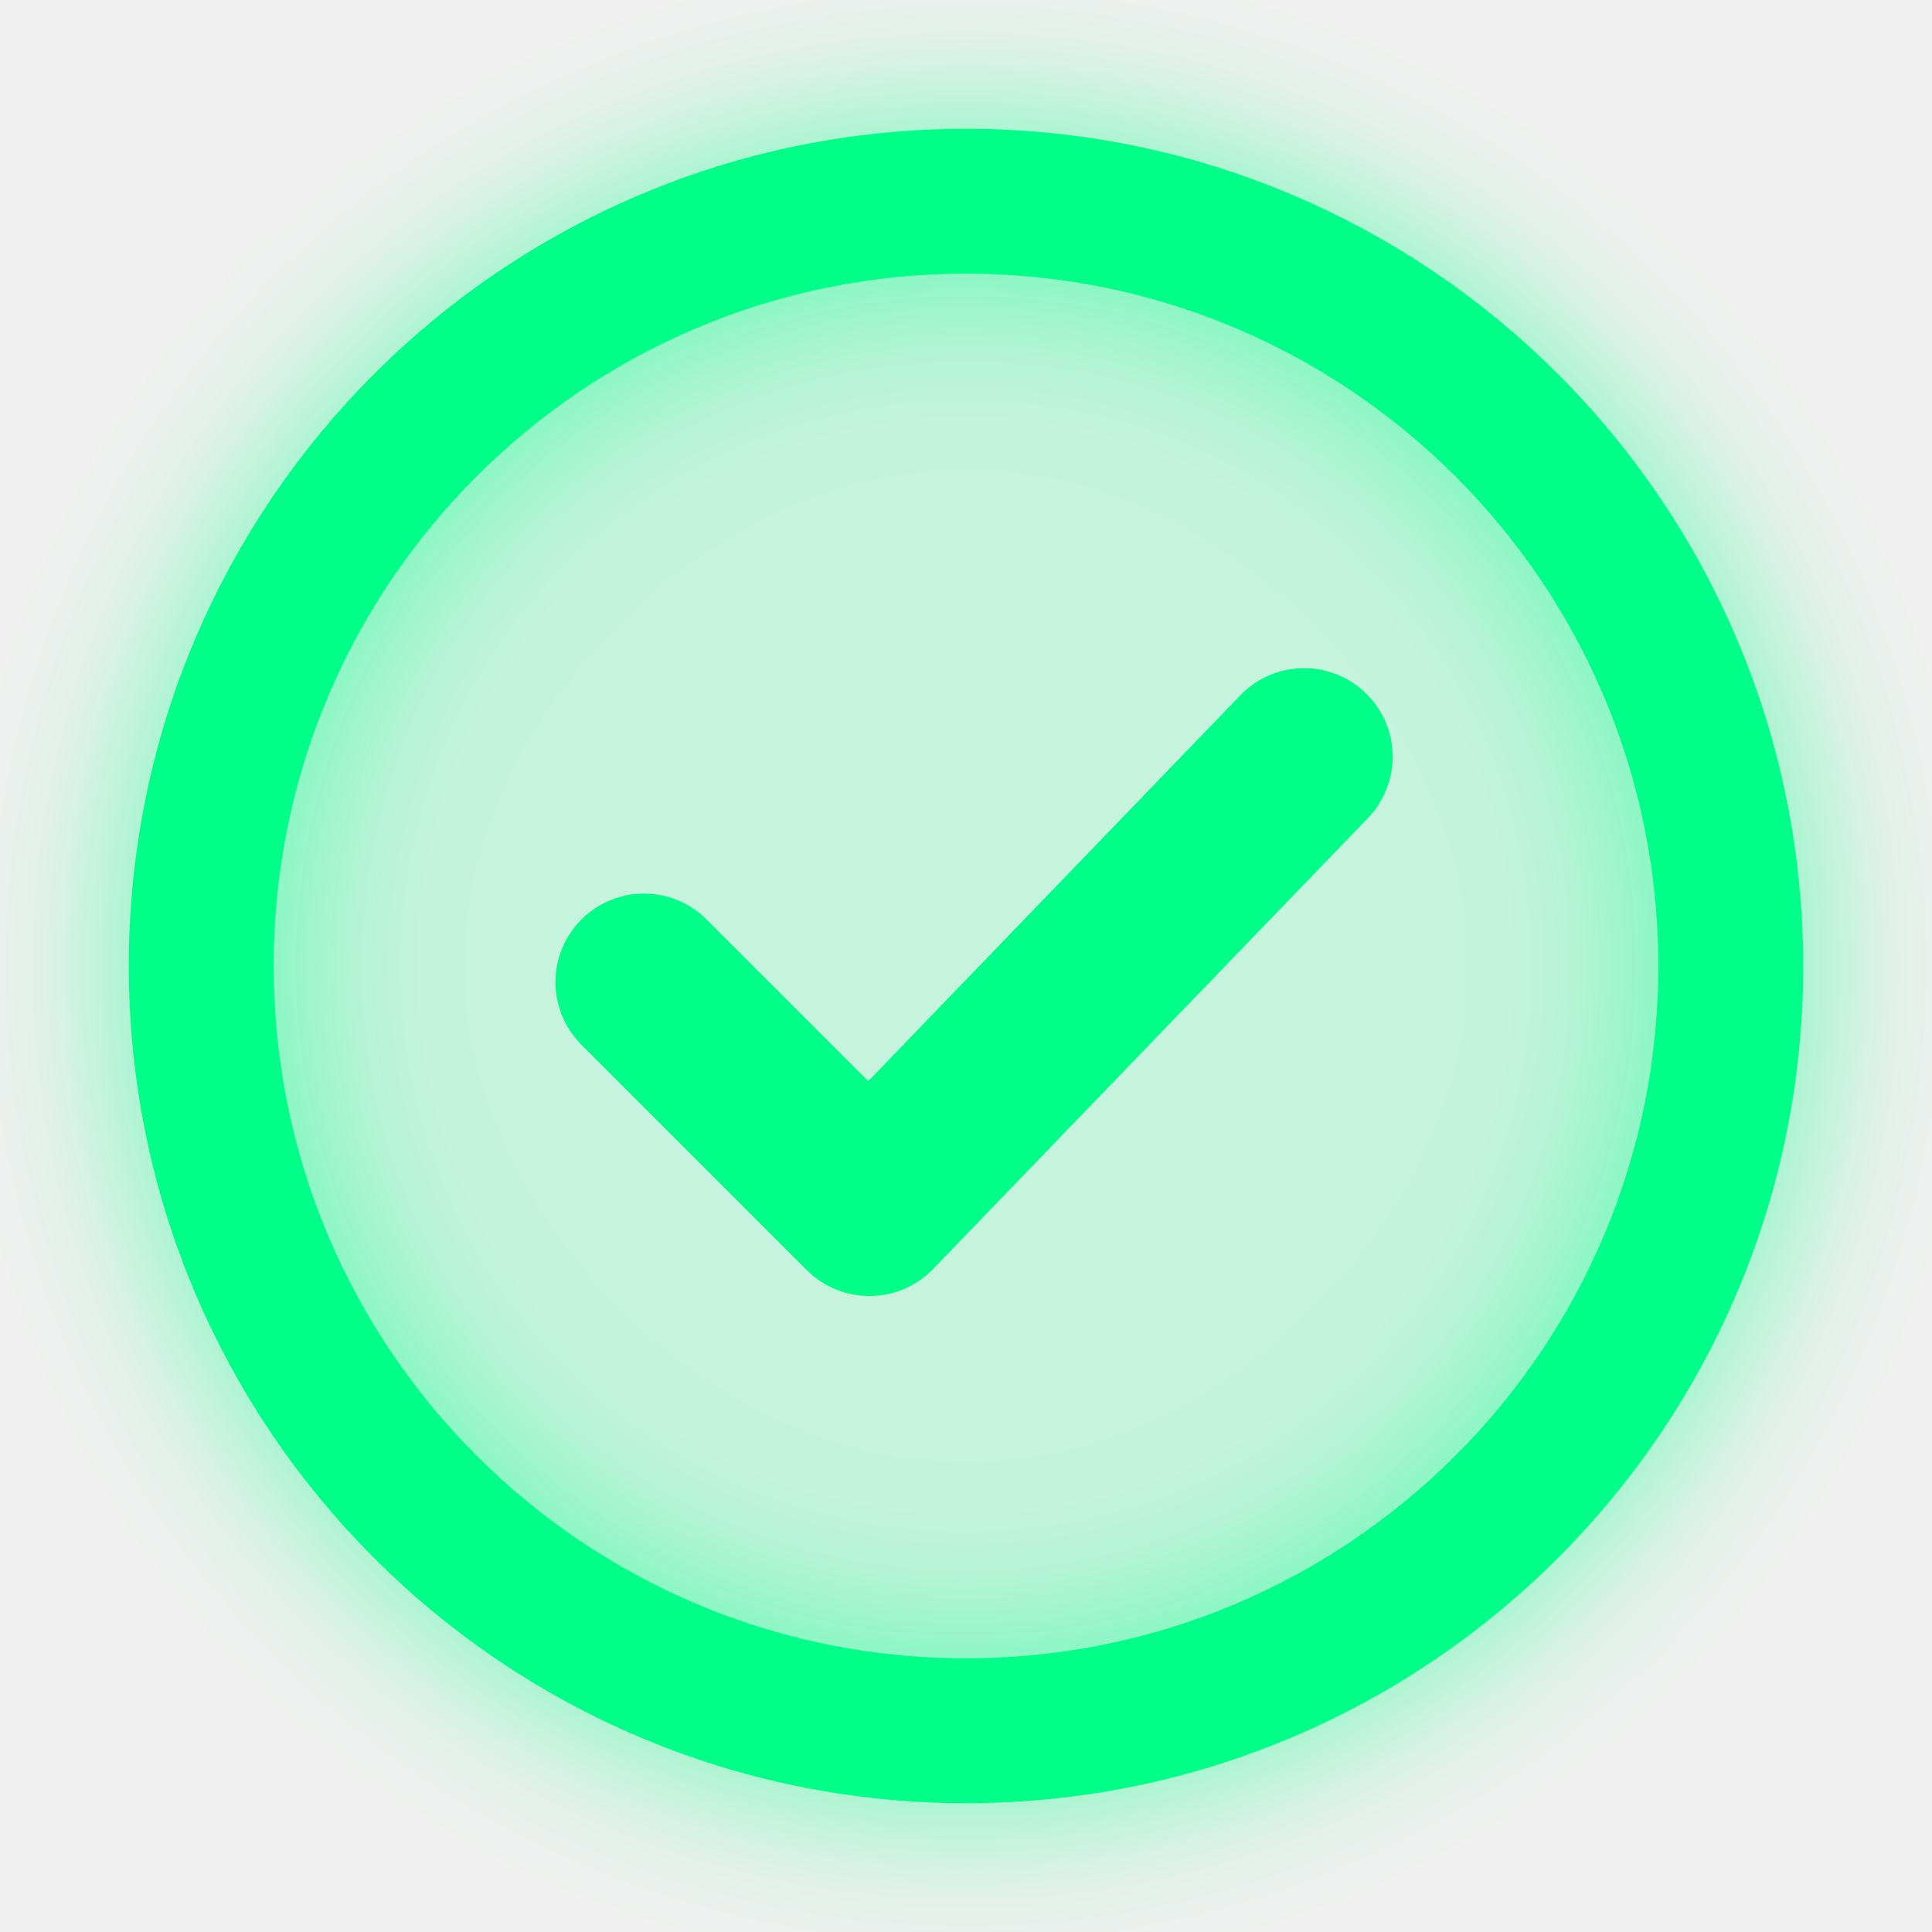
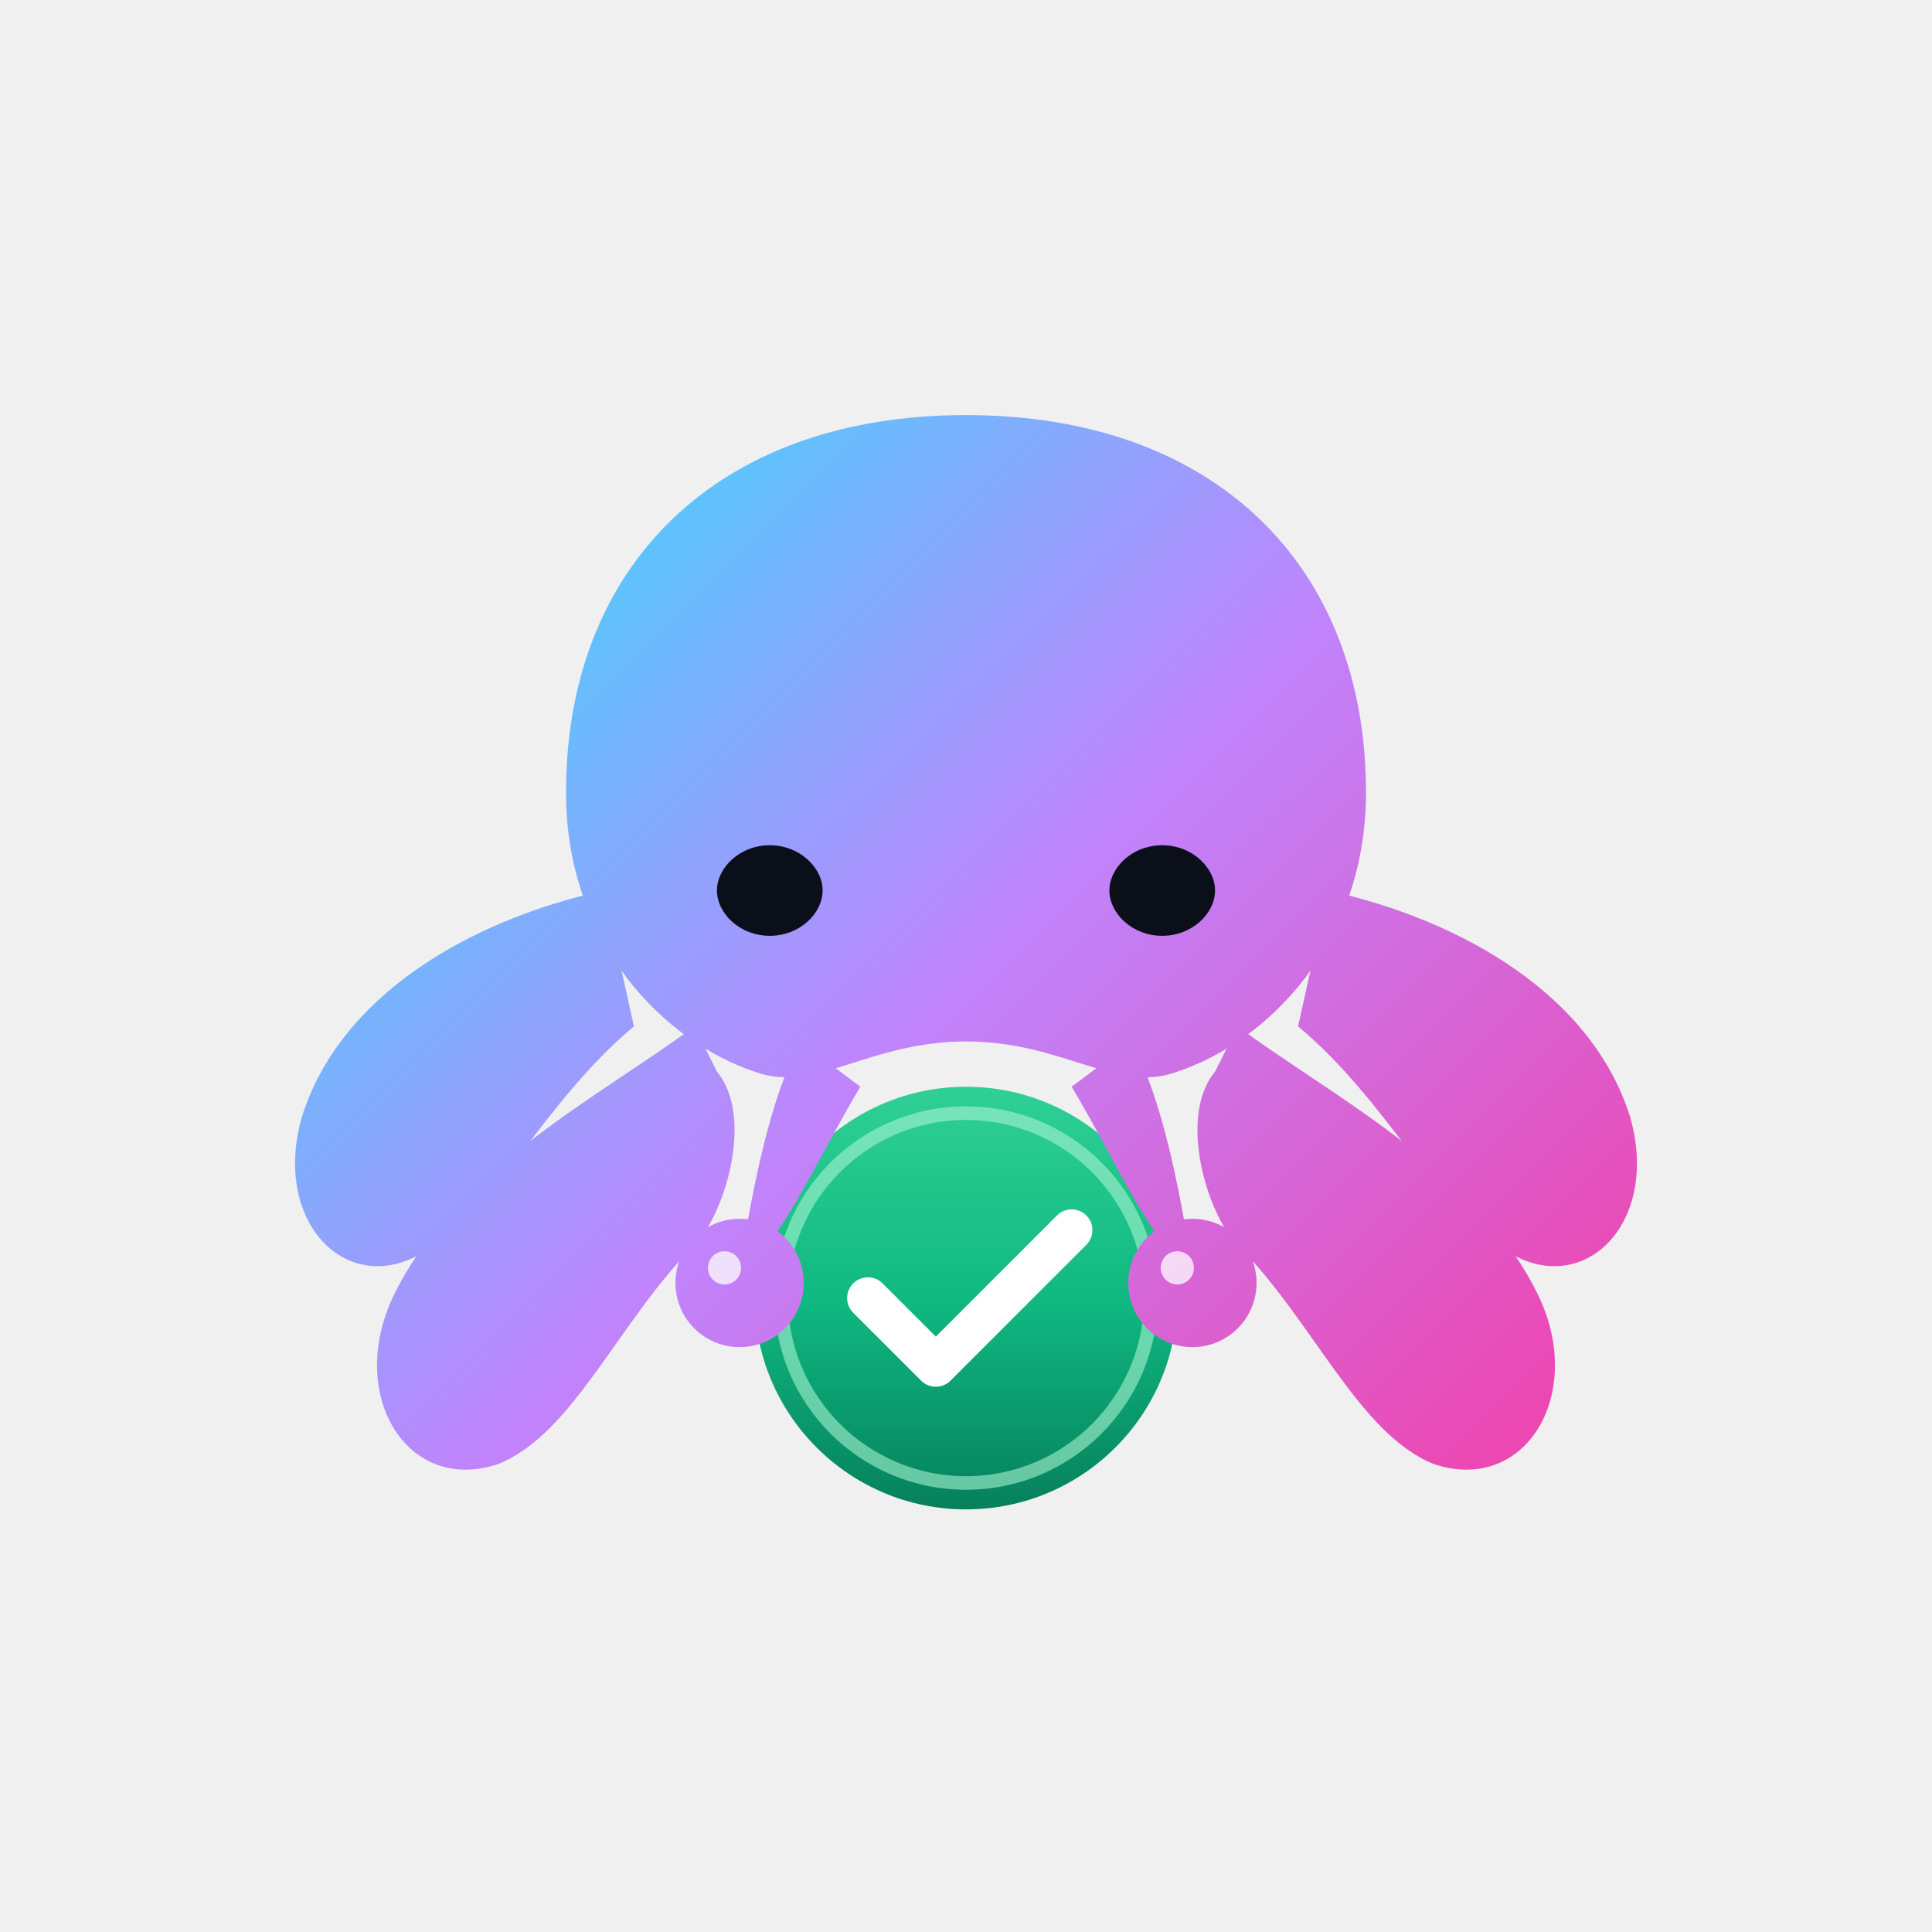
- <svg xmlns="http://www.w3.org/2000/svg" viewBox="0 0 24 24" width="24" height="24" fill="none">
+ <svg xmlns="http://www.w3.org/2000/svg" width="256" height="256" viewBox="0 0 256 256" fill="none">
  <defs>
-     <filter id="checkGlow" x="-20%" y="-20%" width="140%" height="140%">
-       <feDropShadow dx="0" dy="0" stdDeviation="1" flood-color="#00ff88" flood-opacity="0.6" />
-     </filter>
+     <linearGradient id="octoGradient" x1="32" y1="32" x2="224" y2="224" gradientUnits="userSpaceOnUse">
+       <stop offset="0%" stop-color="#00FFFF" />
+       <stop offset="50%" stop-color="#C084FC" />
+       <stop offset="100%" stop-color="#FF2E93" />
+     </linearGradient>
+     <linearGradient id="checkGreen3D" x1="128" y1="140" x2="128" y2="204" gradientUnits="userSpaceOnUse">
+       <stop offset="0%" stop-color="#34D399" />
+       <stop offset="50%" stop-color="#10B981" />
+       <stop offset="100%" stop-color="#047857" />
+     </linearGradient>
  </defs>
-   <circle cx="12" cy="12" r="9.5" fill="rgba(0, 255, 136, 0.12)" stroke="#00ff88" stroke-width="1.8" filter="url(#checkGlow)" />
-   <path d="M8 12.2l2.8 2.8 5.4-5.6" stroke="#00ff88" stroke-width="2.2" stroke-linecap="round" stroke-linejoin="round" />
+   <g fill="url(#octoGradient)">
+     <path d="M128 55 C95 55 75 75 75 105 C75 125 88 138 100 142 C108 145 115 138 128 138 C141 138 148 145 156 142 C168 138 181 125 181 105 C181 75 161 55 128 55 Z" />
+     <path d="M102 112 C98 112 95 115 95 118 C95 121 98 124 102 124 C106 124 109 121 109 118 C109 115 106 112 102 112 Z" fill="#0B0F19" />
+     <path d="M154 112 C150 112 147 115 147 118 C147 121 150 124 154 124 C158 124 161 121 161 118 C161 115 158 112 154 112 Z" fill="#0B0F19" />
+     <path d="M92 136 C80 145 60 155 52 172 C46 185 54 198 66 194 C76 190 82 175 92 165 C96 161 100 148 95 142 Z" />
+     <path d="M80 118 C62 122 45 132 40 148 C36 162 46 172 56 166 C66 160 72 146 84 136 Z" />
+     <path d="M164 136 C176 145 196 155 204 172 C210 185 202 198 190 194 C180 190 174 175 164 165 C160 161 156 148 161 142 Z" />
+     <path d="M176 118 C194 122 211 132 216 148 C220 162 210 172 200 166 C190 160 184 146 172 136 Z" />
+   </g>
+   <g>
+     <circle cx="128" cy="172" r="28" fill="url(#checkGreen3D)" />
+     <circle cx="128" cy="172" r="24.5" fill="none" stroke="#A7F3D0" stroke-width="1.8" opacity="0.6" />
+     <path d="M115 172 L124 181 L142 163" stroke="#FFFFFF" stroke-width="5.5" stroke-linecap="round" stroke-linejoin="round" />
+   </g>
+   <g fill="url(#octoGradient)">
+     <path d="M106 138 C102 146 100 156 98 168 C103 166 108 154 114 144 Z" />
+     <path d="M150 138 C154 146 156 156 158 168 C153 166 148 154 142 144 Z" />
+   </g>
+   <g>
+     <circle cx="98" cy="170" r="8.5" fill="url(#octoGradient)" />
+     <circle cx="96" cy="168" r="2.2" fill="#FFFFFF" opacity="0.75" />
+     <circle cx="158" cy="170" r="8.5" fill="url(#octoGradient)" />
+     <circle cx="156" cy="168" r="2.2" fill="#FFFFFF" opacity="0.75" />
+   </g>
</svg>
